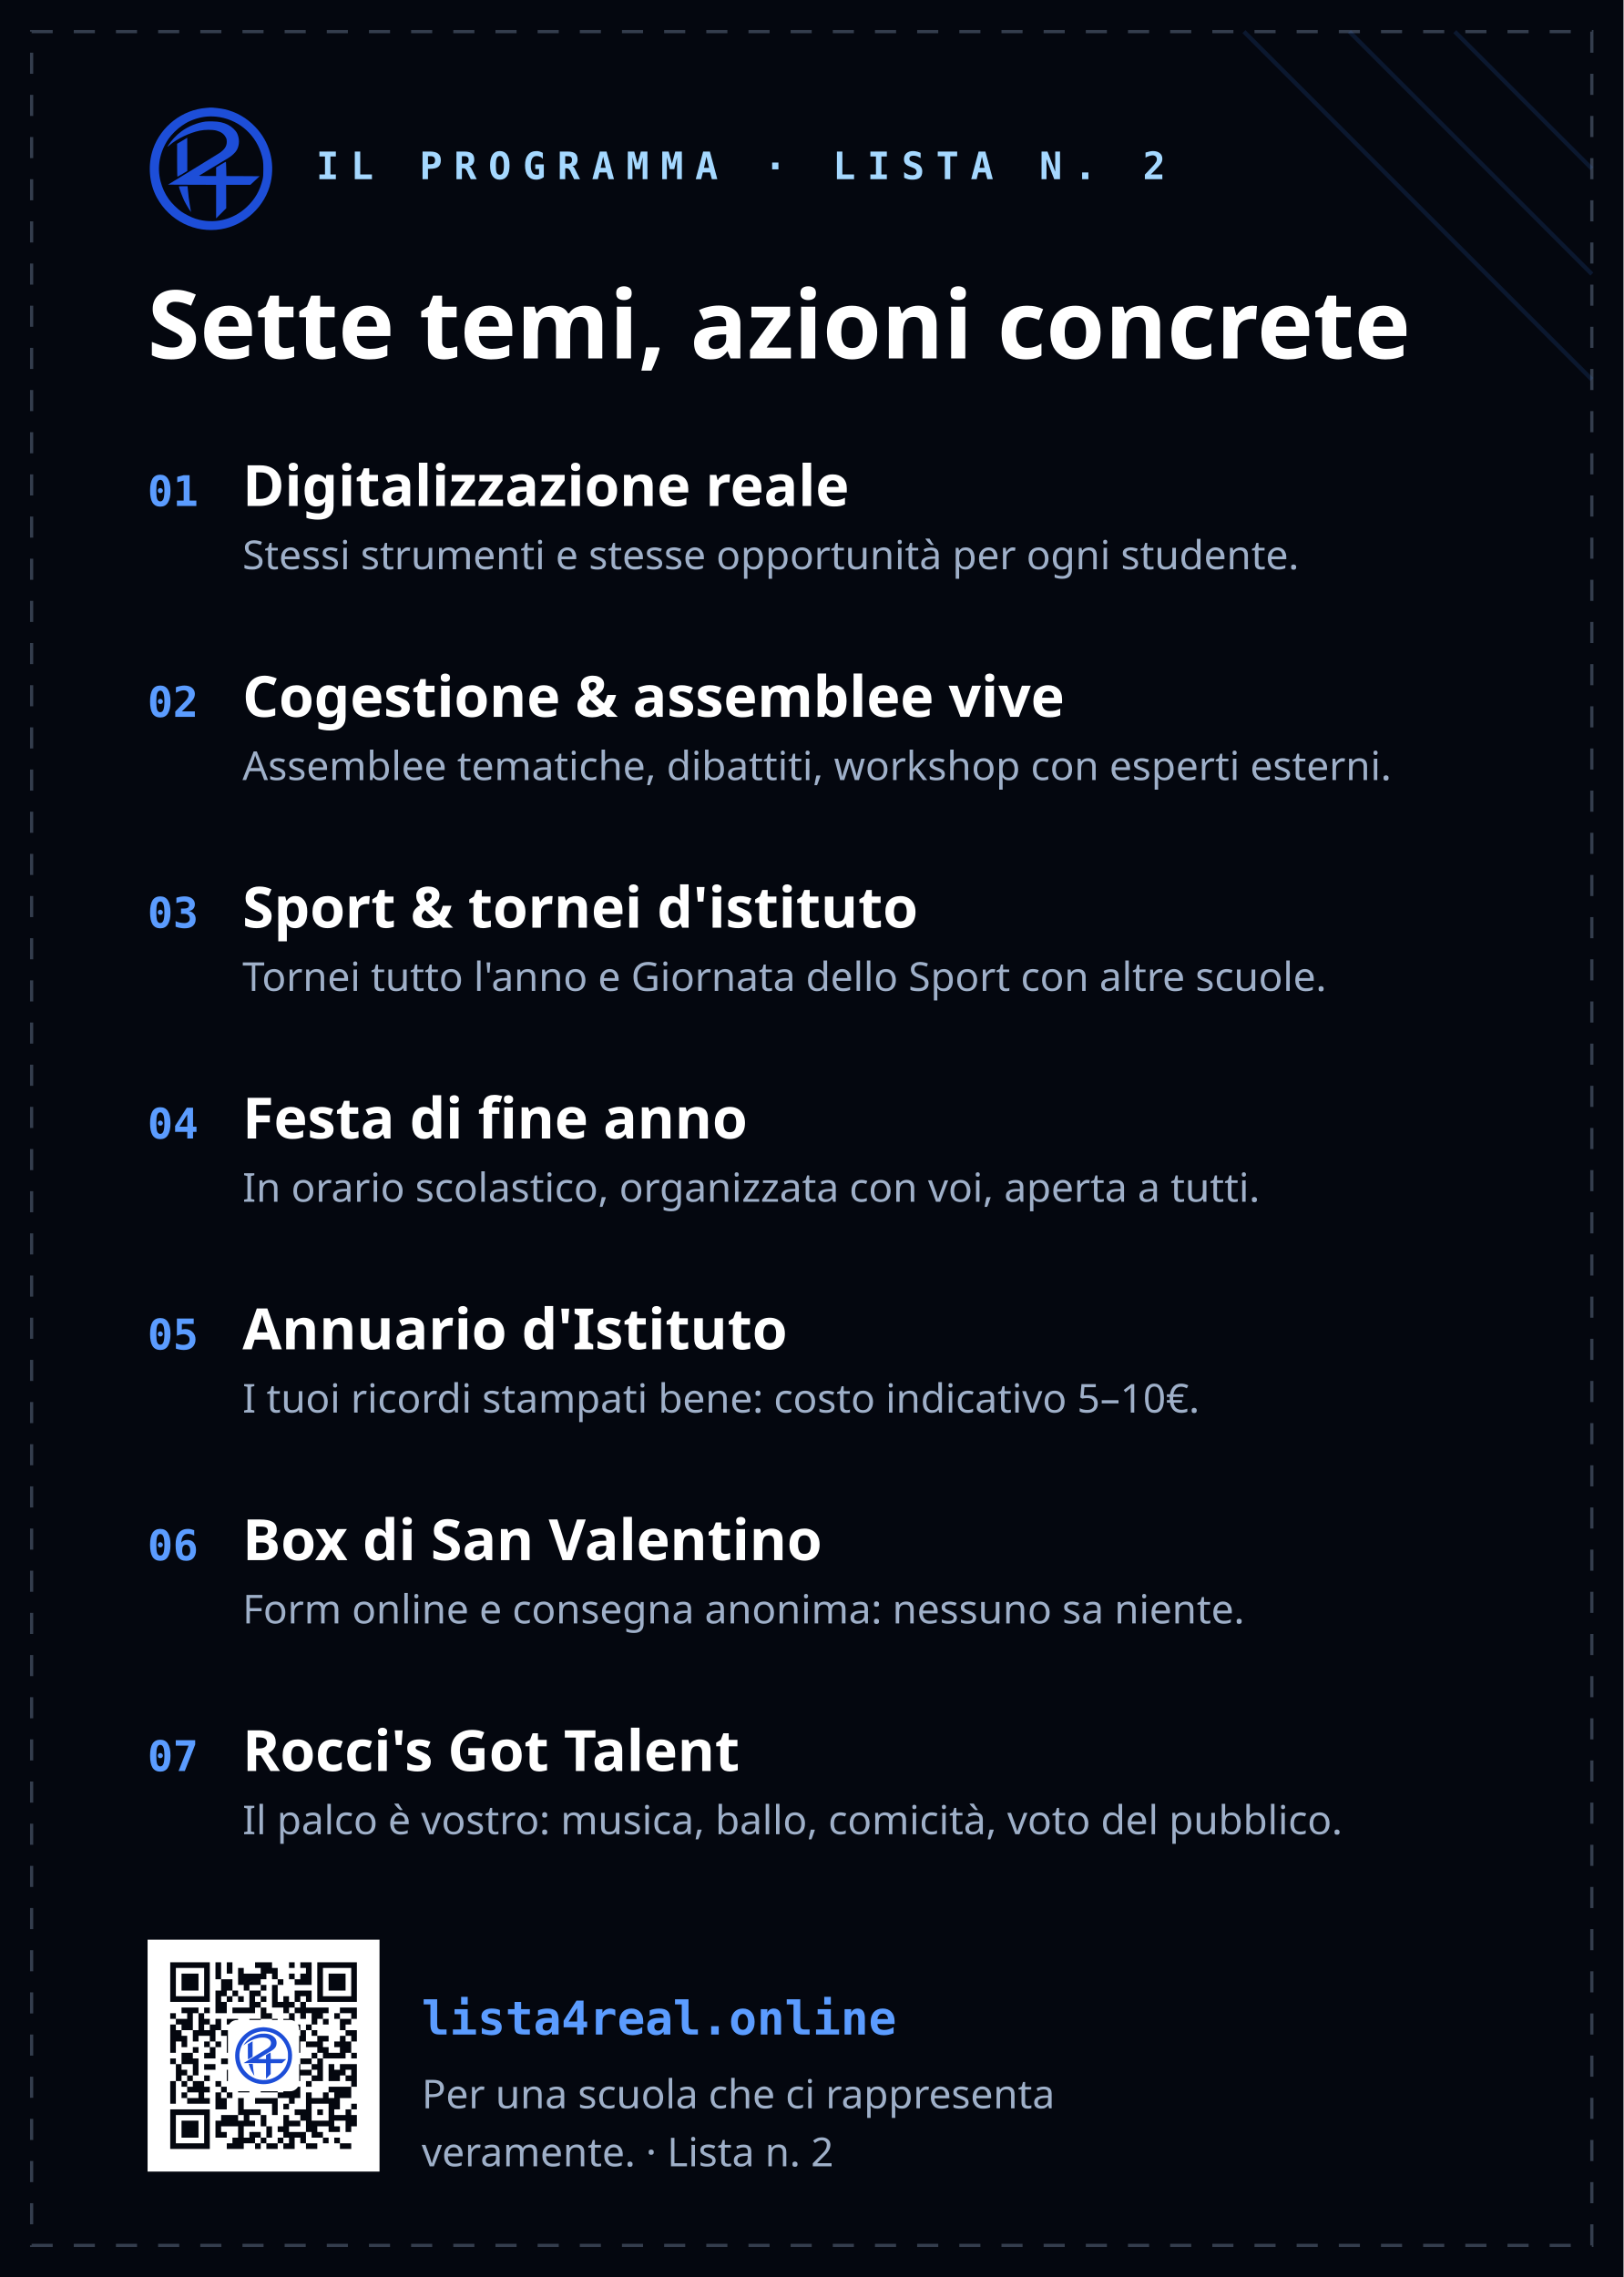
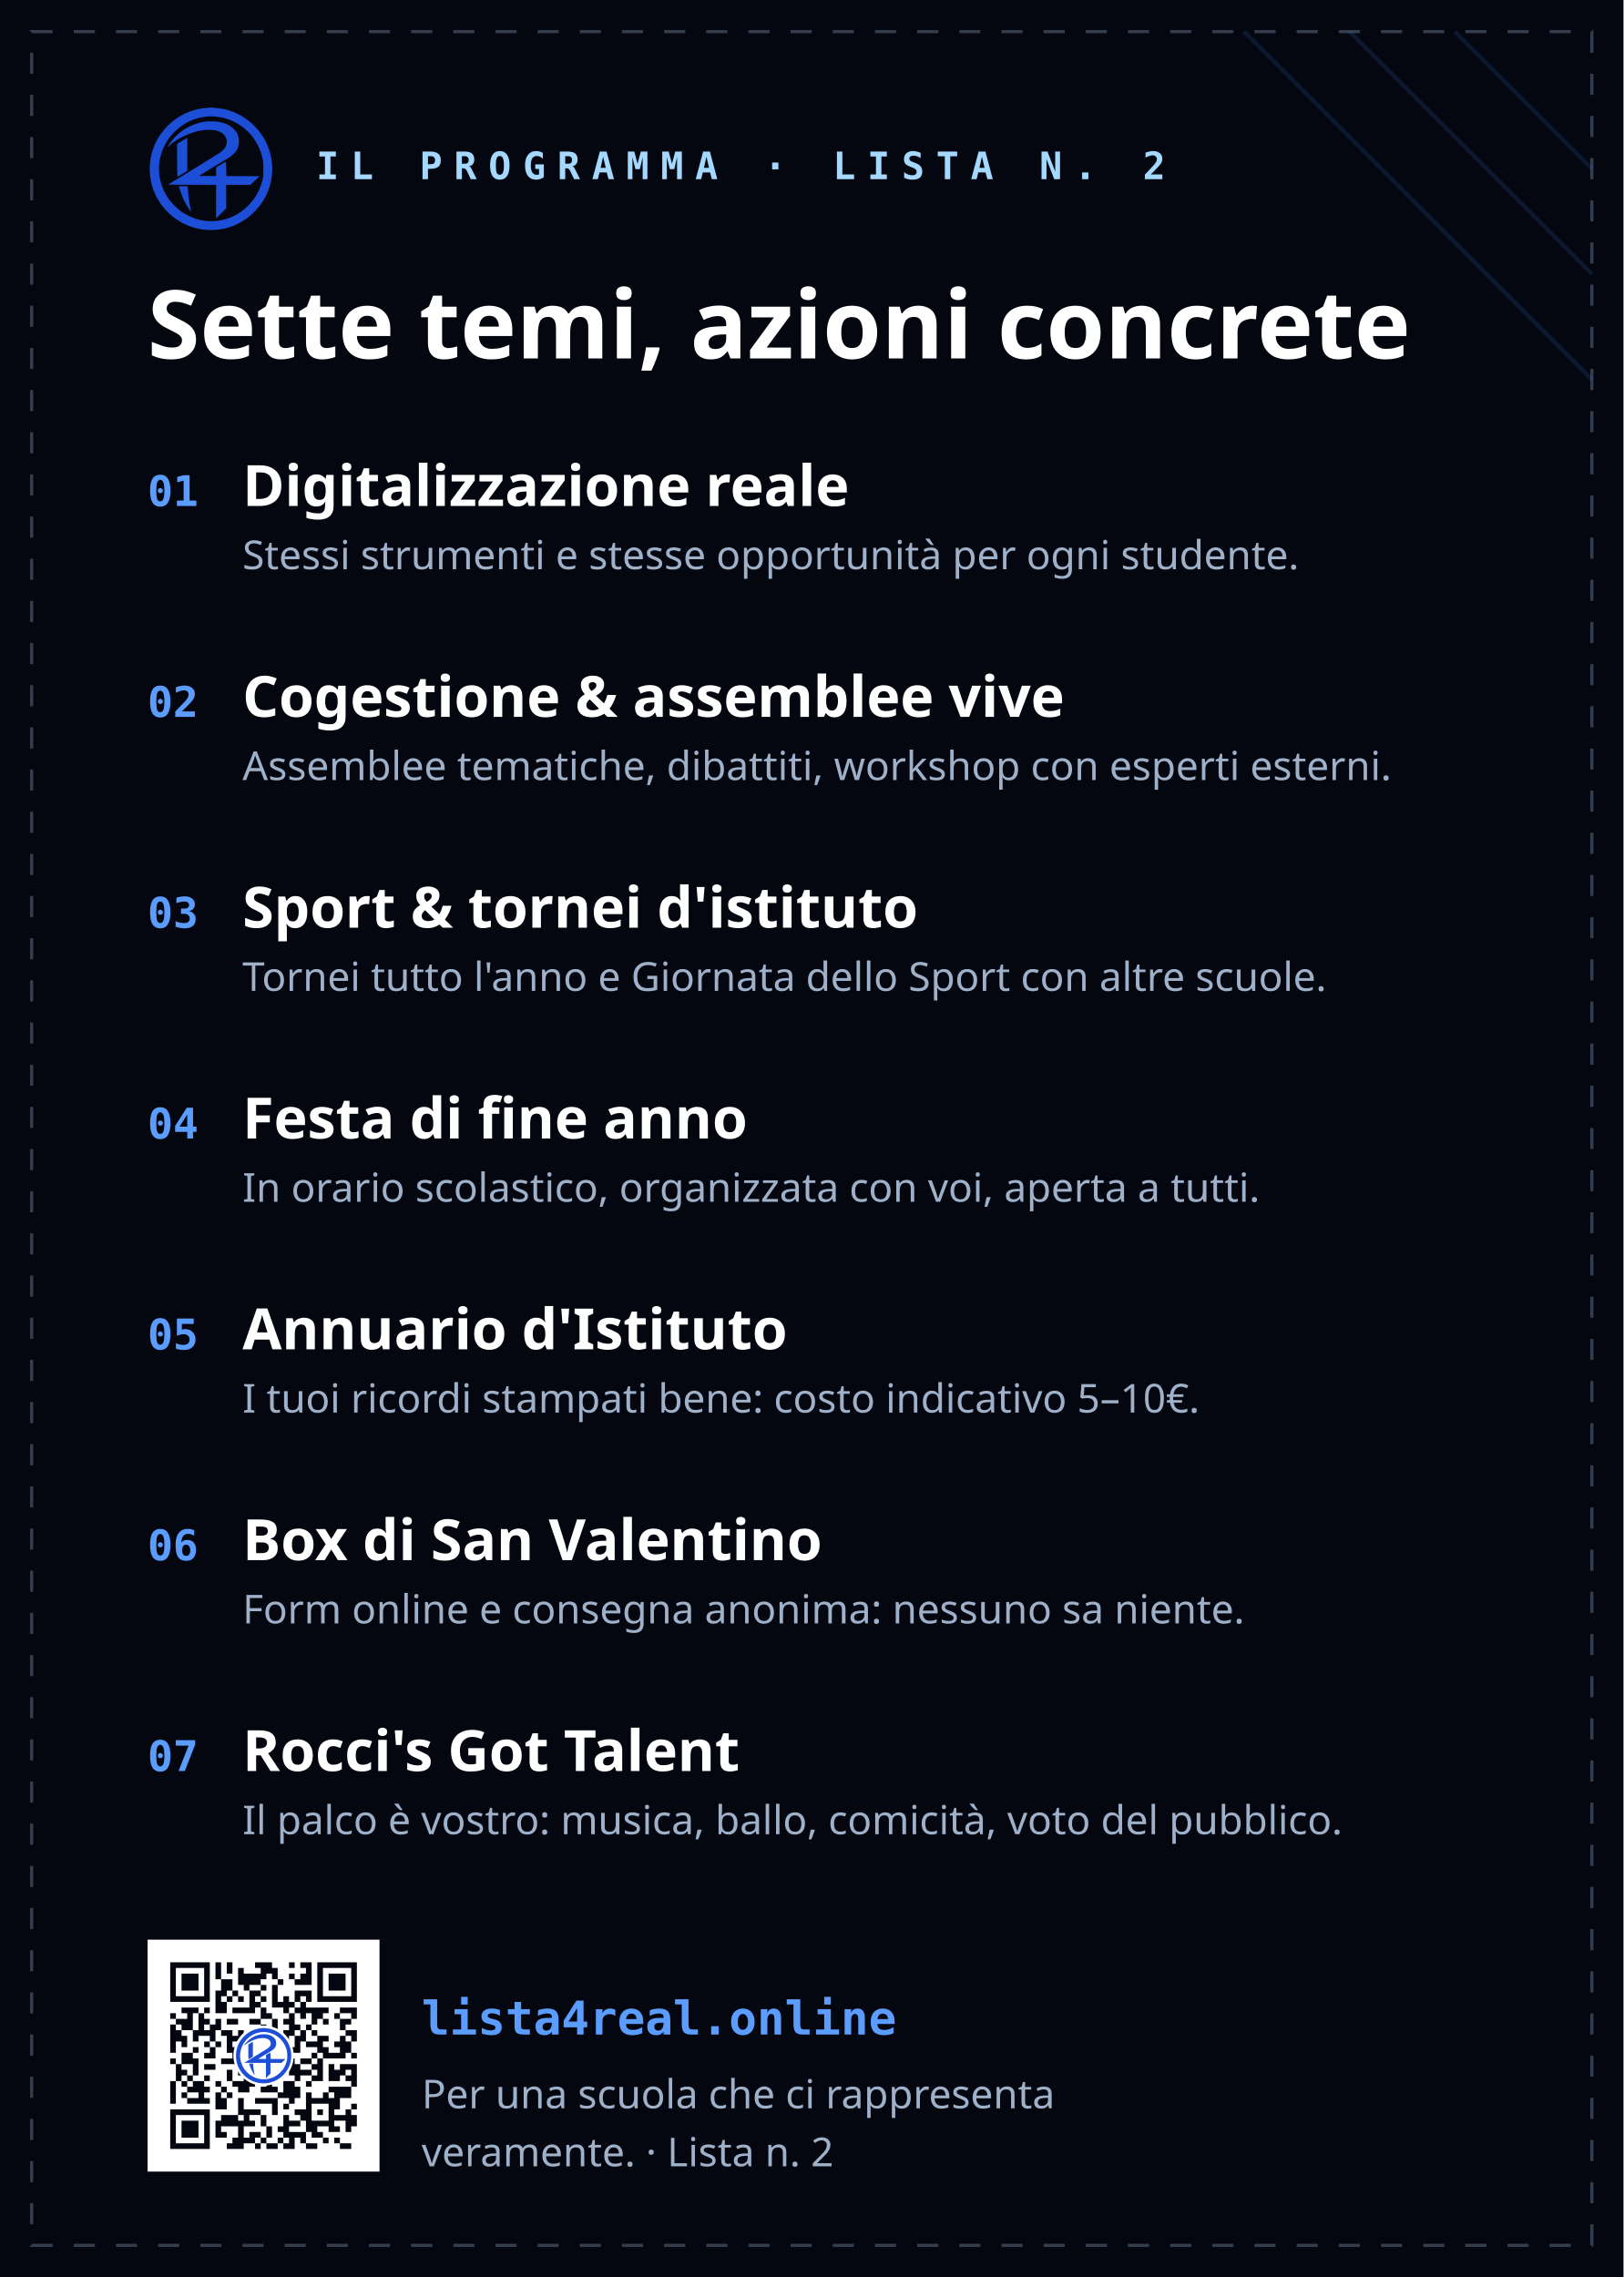
<svg xmlns="http://www.w3.org/2000/svg" viewBox="0 0 154 216" width="154mm" height="216mm" role="img" aria-labelledby="t">
  <rect width="154" height="216" fill="#04070F" />
  <rect x="3" y="3" width="148" height="210" fill="none" stroke="#64748B" stroke-width="0.3" stroke-dasharray="2 2" opacity="0.5" />
  <g stroke="#3B82F6" stroke-width="0.4" opacity="0.14">
    <path d="M118 3 L151 36" />
    <path d="M128 3 L151 26" />
    <path d="M138 3 L151 16" />
  </g>
  <g transform="translate(14,10) scale(0.0333333) translate(-72,440) scale(0.1,-0.1)" fill="#1D4ED8">
    <path d="M2385 4329 c-677 -52 -1284 -522 -1508 -1166 -157 -450 -117 -974 105 -1383 361 -665 1089 -1025 1828 -903 686 112 1264 658 1414 1333 127 579 -34 1157 -443 1583 -249 259 -540 424 -882 501 -100 22 -333 49 -393 45 -12 -1 -66 -5 -121 -10z m286 -249 c590 -60 1086 -457 1273 -1020 61 -185 71 -251 70 -475 0 -170 -3 -214 -22 -294 -75 -315 -212 -555 -445 -777 -391 -375 -950 -504 -1464 -338 -114 36 -305 133 -408 205 -110 79 -271 238 -348 346 -110 155 -189 323 -237 508 -107 411 -28 838 223 1210 86 126 256 293 391 383 129 87 188 117 320 167 213 79 425 107 647 85z" />
    <path d="M2364 3940 c-239 -34 -488 -136 -686 -282 -134 -98 -289 -263 -372 -397 -31 -48 -23 -46 49 15 212 179 556 344 845 405 152 32 373 33 485 1 134 -38 210 -95 262 -195 22 -42 27 -65 27 -122 0 -126 -66 -226 -214 -323 -47 -31 -395 -246 -773 -477 l-686 -420 685 -3 684 -2 0 -477 0 -478 144 144 144 144 -1 334 -2 333 345 0 346 0 131 123 131 122 -473 3 -472 2 -5 200 c-2 110 -7 202 -9 205 -3 3 -67 -32 -142 -77 l-137 -83 0 -122 0 -123 -247 0 c-146 0 -243 4 -237 9 8 8 579 354 824 500 108 64 213 162 252 237 77 143 77 327 2 477 -41 80 -153 184 -254 235 -132 66 -254 93 -435 97 -82 2 -177 0 -211 -5z" />
    <path d="M1703 3393 l-143 -86 0 -468 c0 -296 4 -469 10 -469 5 0 70 37 145 82 l135 82 0 473 c0 260 -1 473 -2 473 -2 -1 -67 -40 -145 -87z" />
    <path d="M1610 2095 c0 -31 105 -310 154 -410 61 -123 204 -354 191 -309 -3 11 -18 99 -34 195 -26 157 -38 249 -57 462 l-6 67 -124 0 c-68 0 -124 -2 -124 -5z" />
  </g>
  <text x="30" y="17" font-family="Space Mono, monospace" font-size="3.6" font-weight="700" letter-spacing="1.1" fill="#A5D8FF">IL PROGRAMMA · LISTA N. 2</text>
  <text x="14" y="34" font-family="Space Grotesk, sans-serif" font-size="9" font-weight="700" fill="#FFFFFF">Sette temi, azioni concrete</text>
  <g font-family="Plus Jakarta Sans, sans-serif">
    <text x="14" y="48" font-family="Space Mono, monospace" font-size="4" font-weight="700" fill="#5B9CFF">01</text>
    <text x="23" y="48" font-family="Space Grotesk, sans-serif" font-size="5.4" font-weight="700" fill="#FFFFFF">Digitalizzazione reale</text>
    <text x="23" y="54" font-size="3.8" fill="#9FB0C9">Stessi strumenti e stesse opportunità per ogni studente.</text>
    <text x="14" y="68" font-family="Space Mono, monospace" font-size="4" font-weight="700" fill="#5B9CFF">02</text>
    <text x="23" y="68" font-family="Space Grotesk, sans-serif" font-size="5.4" font-weight="700" fill="#FFFFFF">Cogestione &amp; assemblee vive</text>
    <text x="23" y="74" font-size="3.8" fill="#9FB0C9">Assemblee tematiche, dibattiti, workshop con esperti esterni.</text>
    <text x="14" y="88" font-family="Space Mono, monospace" font-size="4" font-weight="700" fill="#5B9CFF">03</text>
    <text x="23" y="88" font-family="Space Grotesk, sans-serif" font-size="5.4" font-weight="700" fill="#FFFFFF">Sport &amp; tornei d'istituto</text>
    <text x="23" y="94" font-size="3.8" fill="#9FB0C9">Tornei tutto l'anno e Giornata dello Sport con altre scuole.</text>
    <text x="14" y="108" font-family="Space Mono, monospace" font-size="4" font-weight="700" fill="#5B9CFF">04</text>
    <text x="23" y="108" font-family="Space Grotesk, sans-serif" font-size="5.4" font-weight="700" fill="#FFFFFF">Festa di fine anno</text>
    <text x="23" y="114" font-size="3.8" fill="#9FB0C9">In orario scolastico, organizzata con voi, aperta a tutti.</text>
    <text x="14" y="128" font-family="Space Mono, monospace" font-size="4" font-weight="700" fill="#5B9CFF">05</text>
    <text x="23" y="128" font-family="Space Grotesk, sans-serif" font-size="5.4" font-weight="700" fill="#FFFFFF">Annuario d'Istituto</text>
    <text x="23" y="134" font-size="3.8" fill="#9FB0C9">I tuoi ricordi stampati bene: costo indicativo 5–10€.</text>
    <text x="14" y="148" font-family="Space Mono, monospace" font-size="4" font-weight="700" fill="#5B9CFF">06</text>
    <text x="23" y="148" font-family="Space Grotesk, sans-serif" font-size="5.4" font-weight="700" fill="#FFFFFF">Box di San Valentino</text>
    <text x="23" y="154" font-size="3.8" fill="#9FB0C9">Form online e consegna anonima: nessuno sa niente.</text>
    <text x="14" y="168" font-family="Space Mono, monospace" font-size="4" font-weight="700" fill="#5B9CFF">07</text>
    <text x="23" y="168" font-family="Space Grotesk, sans-serif" font-size="5.4" font-weight="700" fill="#FFFFFF">Rocci's Got Talent</text>
    <text x="23" y="174" font-size="3.8" fill="#9FB0C9">Il palco è vostro: musica, ballo, comicità, voto del pubblico.</text>
  </g>
  <g transform="translate(14,184) scale(0.5365854)">
    <rect width="41" height="41" fill="#FFFFFF" />
    <g transform="translate(4,4)" fill="#04070F">
      <path d="M0 0h1v1h-1zM1 0h1v1h-1zM2 0h1v1h-1zM3 0h1v1h-1zM4 0h1v1h-1zM5 0h1v1h-1zM6 0h1v1h-1zM8 0h1v1h-1zM10 0h1v1h-1zM15 0h1v1h-1zM16 0h1v1h-1zM17 0h1v1h-1zM21 0h1v1h-1zM23 0h1v1h-1zM24 0h1v1h-1zM26 0h1v1h-1zM27 0h1v1h-1zM28 0h1v1h-1zM29 0h1v1h-1zM30 0h1v1h-1zM31 0h1v1h-1zM32 0h1v1h-1zM0 1h1v1h-1zM6 1h1v1h-1zM8 1h1v1h-1zM10 1h1v1h-1zM12 1h1v1h-1zM16 1h1v1h-1zM17 1h1v1h-1zM18 1h1v1h-1zM24 1h1v1h-1zM26 1h1v1h-1zM32 1h1v1h-1zM0 2h1v1h-1zM2 2h1v1h-1zM3 2h1v1h-1zM4 2h1v1h-1zM6 2h1v1h-1zM8 2h1v1h-1zM12 2h1v1h-1zM13 2h1v1h-1zM14 2h1v1h-1zM15 2h1v1h-1zM16 2h1v1h-1zM18 2h1v1h-1zM21 2h1v1h-1zM23 2h1v1h-1zM24 2h1v1h-1zM26 2h1v1h-1zM28 2h1v1h-1zM29 2h1v1h-1zM30 2h1v1h-1zM32 2h1v1h-1zM0 3h1v1h-1zM2 3h1v1h-1zM3 3h1v1h-1zM4 3h1v1h-1zM6 3h1v1h-1zM9 3h1v1h-1zM10 3h1v1h-1zM12 3h1v1h-1zM13 3h1v1h-1zM14 3h1v1h-1zM15 3h1v1h-1zM19 3h1v1h-1zM22 3h1v1h-1zM23 3h1v1h-1zM24 3h1v1h-1zM26 3h1v1h-1zM28 3h1v1h-1zM29 3h1v1h-1zM30 3h1v1h-1zM32 3h1v1h-1zM0 4h1v1h-1zM2 4h1v1h-1zM3 4h1v1h-1zM4 4h1v1h-1zM6 4h1v1h-1zM9 4h1v1h-1zM10 4h1v1h-1zM13 4h1v1h-1zM16 4h1v1h-1zM18 4h1v1h-1zM26 4h1v1h-1zM28 4h1v1h-1zM29 4h1v1h-1zM30 4h1v1h-1zM32 4h1v1h-1zM0 5h1v1h-1zM6 5h1v1h-1zM8 5h1v1h-1zM9 5h1v1h-1zM11 5h1v1h-1zM14 5h1v1h-1zM15 5h1v1h-1zM18 5h1v1h-1zM22 5h1v1h-1zM23 5h1v1h-1zM24 5h1v1h-1zM26 5h1v1h-1zM32 5h1v1h-1zM0 6h1v1h-1zM1 6h1v1h-1zM2 6h1v1h-1zM3 6h1v1h-1zM4 6h1v1h-1zM5 6h1v1h-1zM6 6h1v1h-1zM8 6h1v1h-1zM10 6h1v1h-1zM12 6h1v1h-1zM14 6h1v1h-1zM16 6h1v1h-1zM18 6h1v1h-1zM20 6h1v1h-1zM22 6h1v1h-1zM24 6h1v1h-1zM26 6h1v1h-1zM27 6h1v1h-1zM28 6h1v1h-1zM29 6h1v1h-1zM30 6h1v1h-1zM31 6h1v1h-1zM32 6h1v1h-1zM8 7h1v1h-1zM9 7h1v1h-1zM14 7h1v1h-1zM15 7h1v1h-1zM18 7h1v1h-1zM19 7h1v1h-1zM20 7h1v1h-1zM21 7h1v1h-1zM23 7h1v1h-1zM2 8h1v1h-1zM3 8h1v1h-1zM4 8h1v1h-1zM6 8h1v1h-1zM8 8h1v1h-1zM9 8h1v1h-1zM11 8h1v1h-1zM12 8h1v1h-1zM13 8h1v1h-1zM14 8h1v1h-1zM16 8h1v1h-1zM20 8h1v1h-1zM22 8h1v1h-1zM23 8h1v1h-1zM24 8h1v1h-1zM25 8h1v1h-1zM26 8h1v1h-1zM27 8h1v1h-1zM30 8h1v1h-1zM31 8h1v1h-1zM32 8h1v1h-1zM0 9h1v1h-1zM3 9h1v1h-1zM5 9h1v1h-1zM16 9h1v1h-1zM17 9h1v1h-1zM21 9h1v1h-1zM23 9h1v1h-1zM25 9h1v1h-1zM26 9h1v1h-1zM29 9h1v1h-1zM32 9h1v1h-1zM1 10h1v1h-1zM2 10h1v1h-1zM3 10h1v1h-1zM5 10h1v1h-1zM6 10h1v1h-1zM8 10h1v1h-1zM10 10h1v1h-1zM11 10h1v1h-1zM14 10h1v1h-1zM15 10h1v1h-1zM18 10h1v1h-1zM20 10h1v1h-1zM21 10h1v1h-1zM25 10h1v1h-1zM27 10h1v1h-1zM30 10h1v1h-1zM31 10h1v1h-1zM0 11h1v1h-1zM2 11h1v1h-1zM3 11h1v1h-1zM5 11h1v1h-1zM7 11h1v1h-1zM8 11h1v1h-1zM16 11h1v1h-1zM18 11h1v1h-1zM21 11h1v1h-1zM22 11h1v1h-1zM24 11h1v1h-1zM30 11h1v1h-1zM0 12h1v1h-1zM1 12h1v1h-1zM4 12h1v1h-1zM5 12h1v1h-1zM6 12h1v1h-1zM7 12h1v1h-1zM9 12h1v1h-1zM10 12h1v1h-1zM12 12h1v1h-1zM15 12h1v1h-1zM16 12h1v1h-1zM17 12h1v1h-1zM18 12h1v1h-1zM20 12h1v1h-1zM21 12h1v1h-1zM23 12h1v1h-1zM25 12h1v1h-1zM31 12h1v1h-1zM32 12h1v1h-1zM0 13h1v1h-1zM1 13h1v1h-1zM2 13h1v1h-1zM4 13h1v1h-1zM7 13h1v1h-1zM10 13h1v1h-1zM11 13h1v1h-1zM12 13h1v1h-1zM15 13h1v1h-1zM17 13h1v1h-1zM19 13h1v1h-1zM20 13h1v1h-1zM22 13h1v1h-1zM23 13h1v1h-1zM26 13h1v1h-1zM27 13h1v1h-1zM30 13h1v1h-1zM32 13h1v1h-1zM0 14h1v1h-1zM2 14h1v1h-1zM6 14h1v1h-1zM8 14h1v1h-1zM10 14h1v1h-1zM12 14h1v1h-1zM15 14h1v1h-1zM16 14h1v1h-1zM18 14h1v1h-1zM19 14h1v1h-1zM22 14h1v1h-1zM24 14h1v1h-1zM25 14h1v1h-1zM26 14h1v1h-1zM29 14h1v1h-1zM30 14h1v1h-1zM31 14h1v1h-1zM0 15h1v1h-1zM4 15h1v1h-1zM7 15h1v1h-1zM10 15h1v1h-1zM11 15h1v1h-1zM16 15h1v1h-1zM17 15h1v1h-1zM18 15h1v1h-1zM20 15h1v1h-1zM21 15h1v1h-1zM22 15h1v1h-1zM26 15h1v1h-1zM27 15h1v1h-1zM30 15h1v1h-1zM31 15h1v1h-1zM2 16h1v1h-1zM3 16h1v1h-1zM6 16h1v1h-1zM7 16h1v1h-1zM11 16h1v1h-1zM13 16h1v1h-1zM15 16h1v1h-1zM16 16h1v1h-1zM18 16h1v1h-1zM19 16h1v1h-1zM25 16h1v1h-1zM27 16h1v1h-1zM28 16h1v1h-1zM29 16h1v1h-1zM30 16h1v1h-1zM32 16h1v1h-1zM0 17h1v1h-1zM2 17h1v1h-1zM3 17h1v1h-1zM4 17h1v1h-1zM9 17h1v1h-1zM10 17h1v1h-1zM11 17h1v1h-1zM12 17h1v1h-1zM14 17h1v1h-1zM19 17h1v1h-1zM20 17h1v1h-1zM21 17h1v1h-1zM23 17h1v1h-1zM24 17h1v1h-1zM26 17h1v1h-1zM1 18h1v1h-1zM4 18h1v1h-1zM6 18h1v1h-1zM7 18h1v1h-1zM12 18h1v1h-1zM15 18h1v1h-1zM16 18h1v1h-1zM17 18h1v1h-1zM18 18h1v1h-1zM21 18h1v1h-1zM22 18h1v1h-1zM25 18h1v1h-1zM26 18h1v1h-1zM28 18h1v1h-1zM30 18h1v1h-1zM31 18h1v1h-1zM32 18h1v1h-1zM1 19h1v1h-1zM2 19h1v1h-1zM4 19h1v1h-1zM10 19h1v1h-1zM12 19h1v1h-1zM14 19h1v1h-1zM16 19h1v1h-1zM19 19h1v1h-1zM21 19h1v1h-1zM22 19h1v1h-1zM23 19h1v1h-1zM24 19h1v1h-1zM26 19h1v1h-1zM28 19h1v1h-1zM29 19h1v1h-1zM30 19h1v1h-1zM32 19h1v1h-1zM1 20h1v1h-1zM3 20h1v1h-1zM6 20h1v1h-1zM10 20h1v1h-1zM13 20h1v1h-1zM14 20h1v1h-1zM15 20h1v1h-1zM22 20h1v1h-1zM25 20h1v1h-1zM26 20h1v1h-1zM28 20h1v1h-1zM29 20h1v1h-1zM31 20h1v1h-1zM32 20h1v1h-1zM0 21h1v1h-1zM2 21h1v1h-1zM4 21h1v1h-1zM5 21h1v1h-1zM8 21h1v1h-1zM11 21h1v1h-1zM12 21h1v1h-1zM13 21h1v1h-1zM14 21h1v1h-1zM17 21h1v1h-1zM20 21h1v1h-1zM21 21h1v1h-1zM24 21h1v1h-1zM32 21h1v1h-1zM0 22h1v1h-1zM3 22h1v1h-1zM4 22h1v1h-1zM5 22h1v1h-1zM6 22h1v1h-1zM9 22h1v1h-1zM12 22h1v1h-1zM13 22h1v1h-1zM16 22h1v1h-1zM17 22h1v1h-1zM18 22h1v1h-1zM20 22h1v1h-1zM21 22h1v1h-1zM22 22h1v1h-1zM28 22h1v1h-1zM29 22h1v1h-1zM30 22h1v1h-1zM31 22h1v1h-1zM0 23h1v1h-1zM2 23h1v1h-1zM5 23h1v1h-1zM8 23h1v1h-1zM10 23h1v1h-1zM19 23h1v1h-1zM20 23h1v1h-1zM21 23h1v1h-1zM22 23h1v1h-1zM24 23h1v1h-1zM27 23h1v1h-1zM29 23h1v1h-1zM30 23h1v1h-1zM31 23h1v1h-1zM0 24h1v1h-1zM3 24h1v1h-1zM4 24h1v1h-1zM5 24h1v1h-1zM6 24h1v1h-1zM8 24h1v1h-1zM9 24h1v1h-1zM12 24h1v1h-1zM15 24h1v1h-1zM16 24h1v1h-1zM17 24h1v1h-1zM18 24h1v1h-1zM21 24h1v1h-1zM24 24h1v1h-1zM25 24h1v1h-1zM26 24h1v1h-1zM27 24h1v1h-1zM28 24h1v1h-1zM29 24h1v1h-1zM8 25h1v1h-1zM9 25h1v1h-1zM12 25h1v1h-1zM18 25h1v1h-1zM20 25h1v1h-1zM24 25h1v1h-1zM28 25h1v1h-1zM29 25h1v1h-1zM32 25h1v1h-1zM0 26h1v1h-1zM1 26h1v1h-1zM2 26h1v1h-1zM3 26h1v1h-1zM4 26h1v1h-1zM5 26h1v1h-1zM6 26h1v1h-1zM12 26h1v1h-1zM13 26h1v1h-1zM14 26h1v1h-1zM15 26h1v1h-1zM18 26h1v1h-1zM22 26h1v1h-1zM23 26h1v1h-1zM24 26h1v1h-1zM26 26h1v1h-1zM28 26h1v1h-1zM31 26h1v1h-1zM0 27h1v1h-1zM6 27h1v1h-1zM9 27h1v1h-1zM10 27h1v1h-1zM11 27h1v1h-1zM13 27h1v1h-1zM16 27h1v1h-1zM20 27h1v1h-1zM23 27h1v1h-1zM24 27h1v1h-1zM28 27h1v1h-1zM29 27h1v1h-1zM30 27h1v1h-1zM31 27h1v1h-1zM32 27h1v1h-1zM0 28h1v1h-1zM2 28h1v1h-1zM3 28h1v1h-1zM4 28h1v1h-1zM6 28h1v1h-1zM8 28h1v1h-1zM9 28h1v1h-1zM10 28h1v1h-1zM11 28h1v1h-1zM12 28h1v1h-1zM13 28h1v1h-1zM14 28h1v1h-1zM16 28h1v1h-1zM20 28h1v1h-1zM21 28h1v1h-1zM22 28h1v1h-1zM24 28h1v1h-1zM25 28h1v1h-1zM26 28h1v1h-1zM27 28h1v1h-1zM28 28h1v1h-1zM31 28h1v1h-1zM32 28h1v1h-1zM0 29h1v1h-1zM2 29h1v1h-1zM3 29h1v1h-1zM4 29h1v1h-1zM6 29h1v1h-1zM8 29h1v1h-1zM12 29h1v1h-1zM17 29h1v1h-1zM19 29h1v1h-1zM20 29h1v1h-1zM24 29h1v1h-1zM25 29h1v1h-1zM28 29h1v1h-1zM29 29h1v1h-1zM31 29h1v1h-1zM0 30h1v1h-1zM2 30h1v1h-1zM3 30h1v1h-1zM4 30h1v1h-1zM6 30h1v1h-1zM8 30h1v1h-1zM9 30h1v1h-1zM12 30h1v1h-1zM14 30h1v1h-1zM15 30h1v1h-1zM17 30h1v1h-1zM20 30h1v1h-1zM21 30h1v1h-1zM22 30h1v1h-1zM23 30h1v1h-1zM25 30h1v1h-1zM26 30h1v1h-1zM0 31h1v1h-1zM6 31h1v1h-1zM11 31h1v1h-1zM12 31h1v1h-1zM13 31h1v1h-1zM14 31h1v1h-1zM16 31h1v1h-1zM19 31h1v1h-1zM21 31h1v1h-1zM23 31h1v1h-1zM27 31h1v1h-1zM29 31h1v1h-1zM0 32h1v1h-1zM1 32h1v1h-1zM2 32h1v1h-1zM3 32h1v1h-1zM4 32h1v1h-1zM5 32h1v1h-1zM6 32h1v1h-1zM10 32h1v1h-1zM11 32h1v1h-1zM12 32h1v1h-1zM15 32h1v1h-1zM17 32h1v1h-1zM18 32h1v1h-1zM20 32h1v1h-1zM21 32h1v1h-1zM24 32h1v1h-1zM25 32h1v1h-1zM30 32h1v1h-1zM31 32h1v1h-1z" />
    </g>
-     <rect x="14.2" y="14.2" width="12.6" height="12.6" rx="1.6" fill="#FFFFFF" />
-     <g transform="translate(15.3,15.3) scale(0.0288889) translate(-72,440) scale(0.1,-0.1)" fill="#1D4ED8">
+     <circle cx="20.5" cy="20.5" r="5.33" fill="#FFFFFF" />
+     <g transform="translate(15.45,15.45) scale(0.0280556) translate(-72,440) scale(0.1,-0.1)" fill="#1D4ED8">
      <path d="M2385 4329 c-677 -52 -1284 -522 -1508 -1166 -157 -450 -117 -974 105 -1383 361 -665 1089 -1025 1828 -903 686 112 1264 658 1414 1333 127 579 -34 1157 -443 1583 -249 259 -540 424 -882 501 -100 22 -333 49 -393 45 -12 -1 -66 -5 -121 -10z m286 -249 c590 -60 1086 -457 1273 -1020 61 -185 71 -251 70 -475 0 -170 -3 -214 -22 -294 -75 -315 -212 -555 -445 -777 -391 -375 -950 -504 -1464 -338 -114 36 -305 133 -408 205 -110 79 -271 238 -348 346 -110 155 -189 323 -237 508 -107 411 -28 838 223 1210 86 126 256 293 391 383 129 87 188 117 320 167 213 79 425 107 647 85z" />
      <path d="M2364 3940 c-239 -34 -488 -136 -686 -282 -134 -98 -289 -263 -372 -397 -31 -48 -23 -46 49 15 212 179 556 344 845 405 152 32 373 33 485 1 134 -38 210 -95 262 -195 22 -42 27 -65 27 -122 0 -126 -66 -226 -214 -323 -47 -31 -395 -246 -773 -477 l-686 -420 685 -3 684 -2 0 -477 0 -478 144 144 144 144 -1 334 -2 333 345 0 346 0 131 123 131 122 -473 3 -472 2 -5 200 c-2 110 -7 202 -9 205 -3 3 -67 -32 -142 -77 l-137 -83 0 -122 0 -123 -247 0 c-146 0 -243 4 -237 9 8 8 579 354 824 500 108 64 213 162 252 237 77 143 77 327 2 477 -41 80 -153 184 -254 235 -132 66 -254 93 -435 97 -82 2 -177 0 -211 -5z" />
      <path d="M1703 3393 l-143 -86 0 -468 c0 -296 4 -469 10 -469 5 0 70 37 145 82 l135 82 0 473 c0 260 -1 473 -2 473 -2 -1 -67 -40 -145 -87z" />
      <path d="M1610 2095 c0 -31 105 -310 154 -410 61 -123 204 -354 191 -309 -3 11 -18 99 -34 195 -26 157 -38 249 -57 462 l-6 67 -124 0 c-68 0 -124 -2 -124 -5z" />
    </g>
  </g>
  <text x="40" y="193" font-family="Space Mono, monospace" font-size="4.4" font-weight="700" fill="#5B9CFF">lista4real.online</text>
  <text x="40" y="200" font-family="Plus Jakarta Sans, sans-serif" font-size="3.8" fill="#9FB0C9">Per una scuola che ci rappresenta</text>
  <text x="40" y="205.5" font-family="Plus Jakarta Sans, sans-serif" font-size="3.8" fill="#9FB0C9">veramente. · Lista n. 2</text>
</svg>
